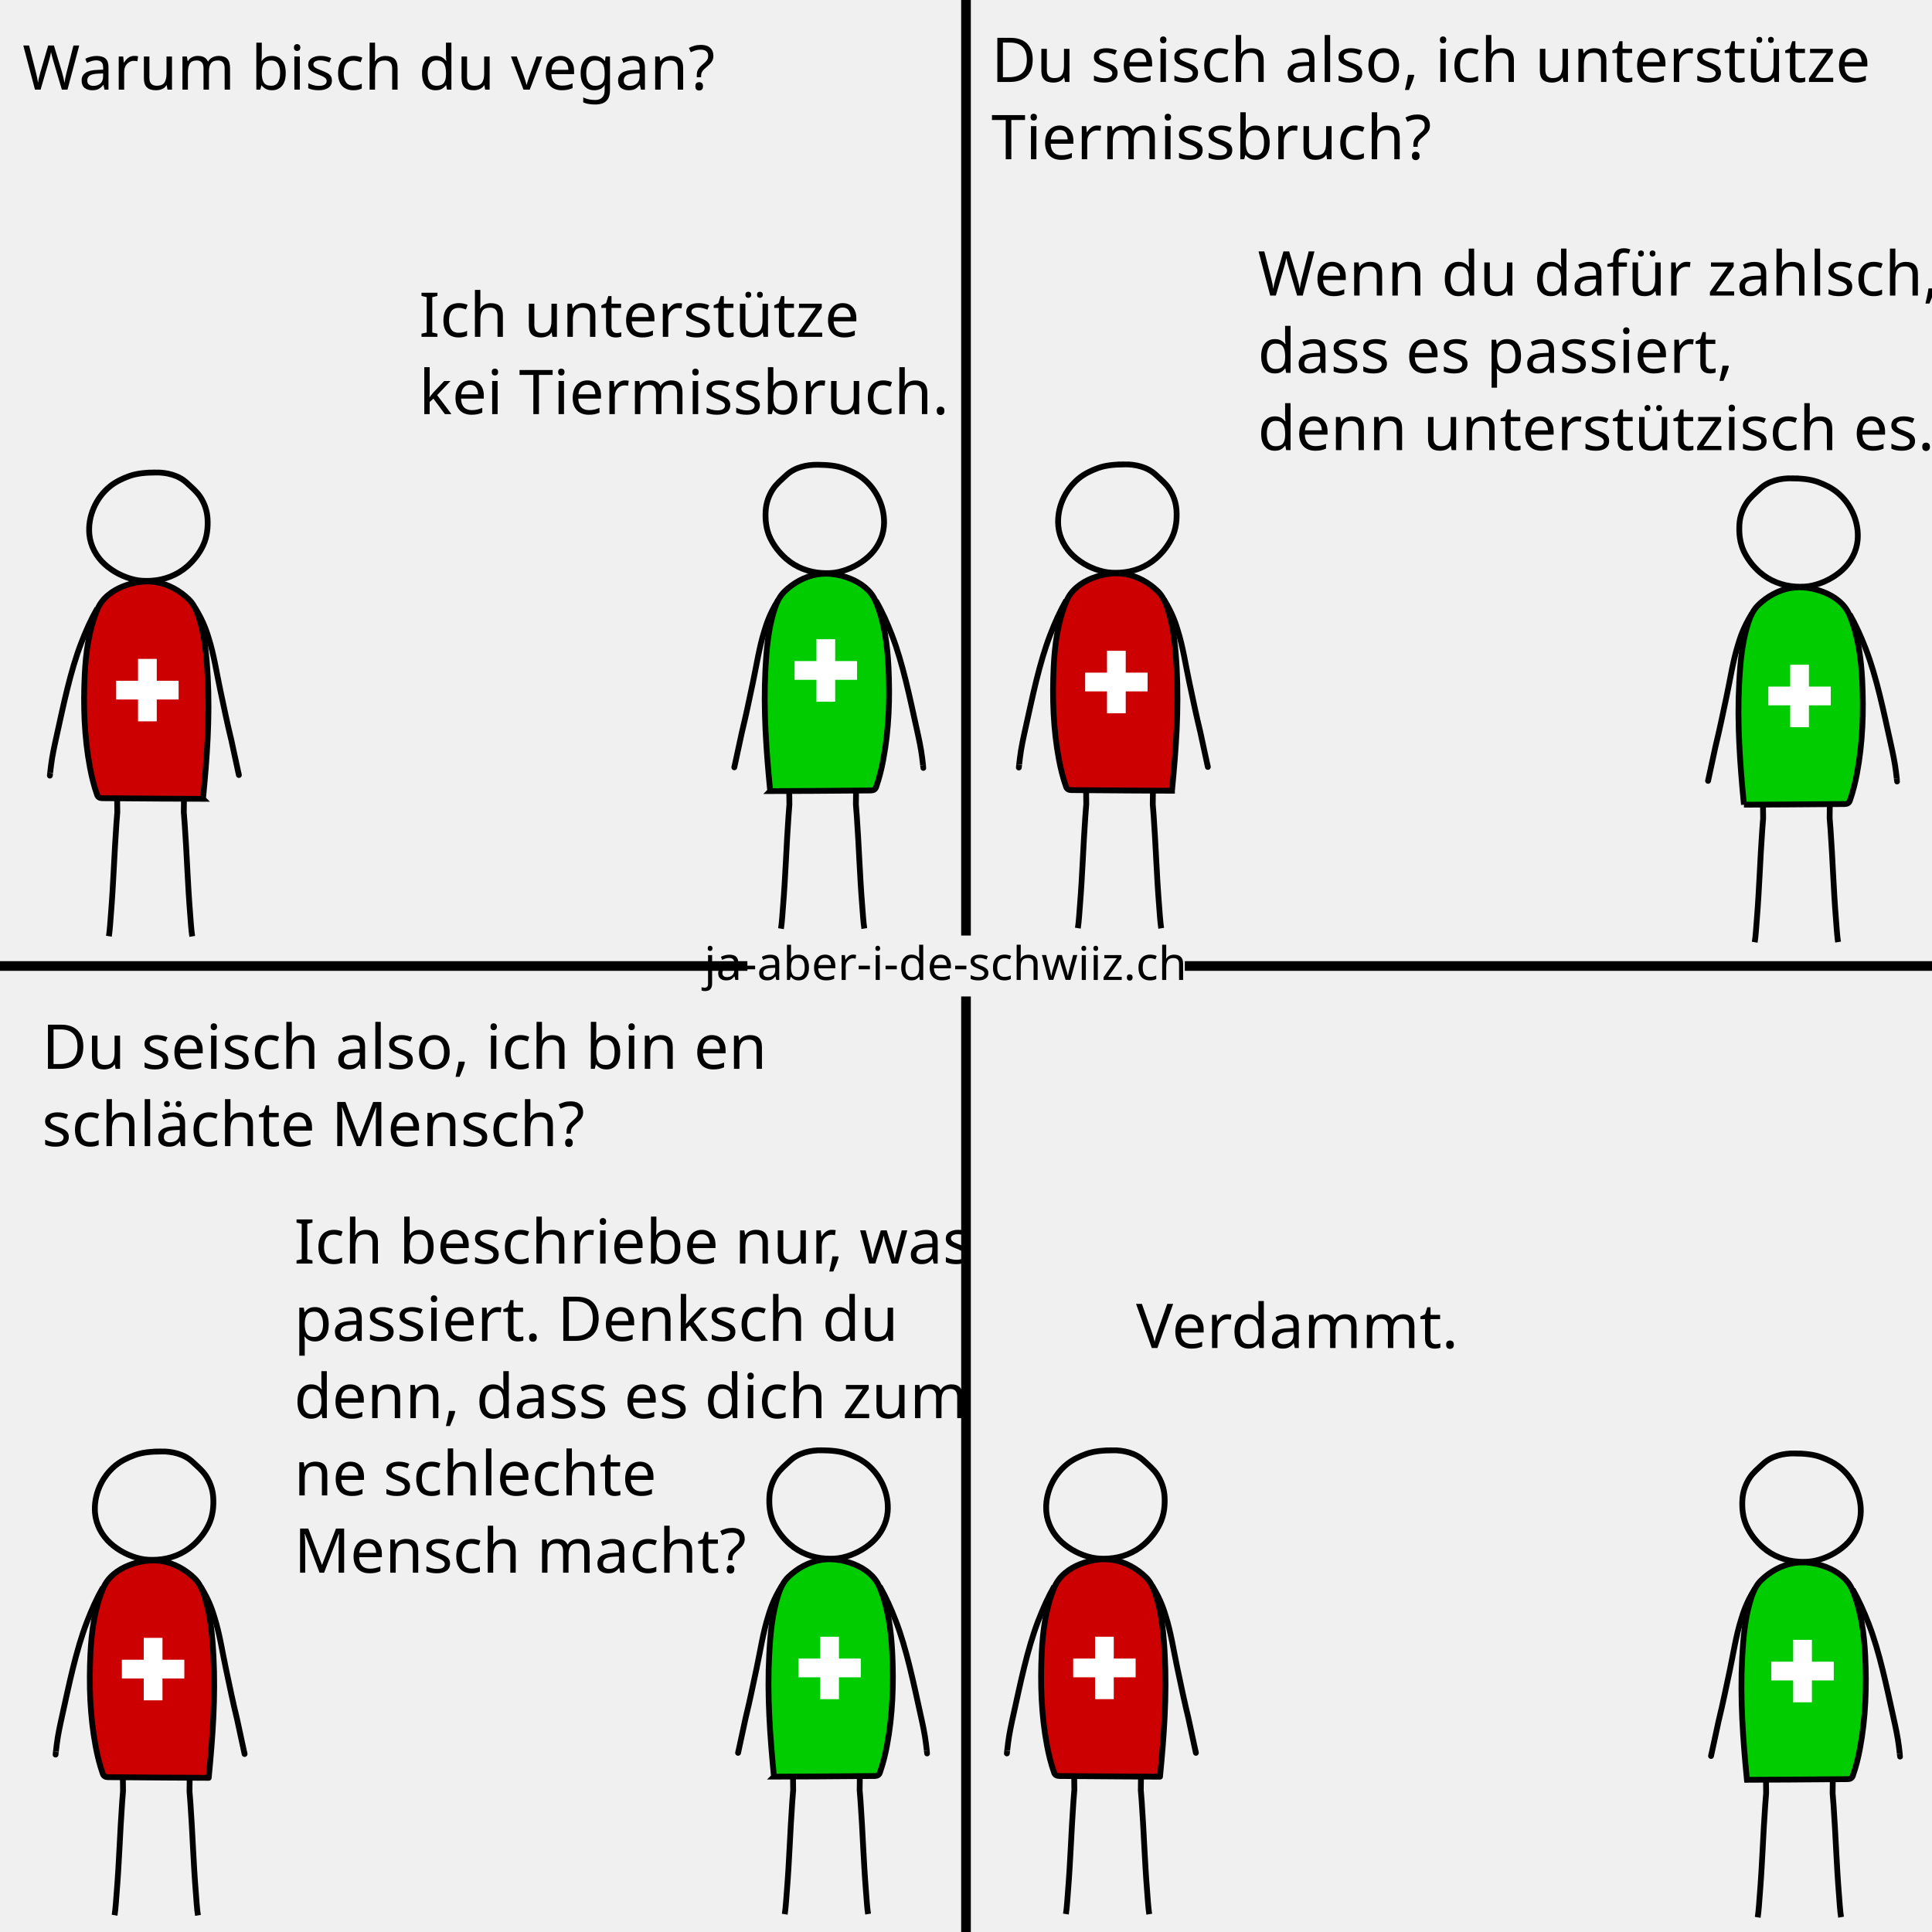
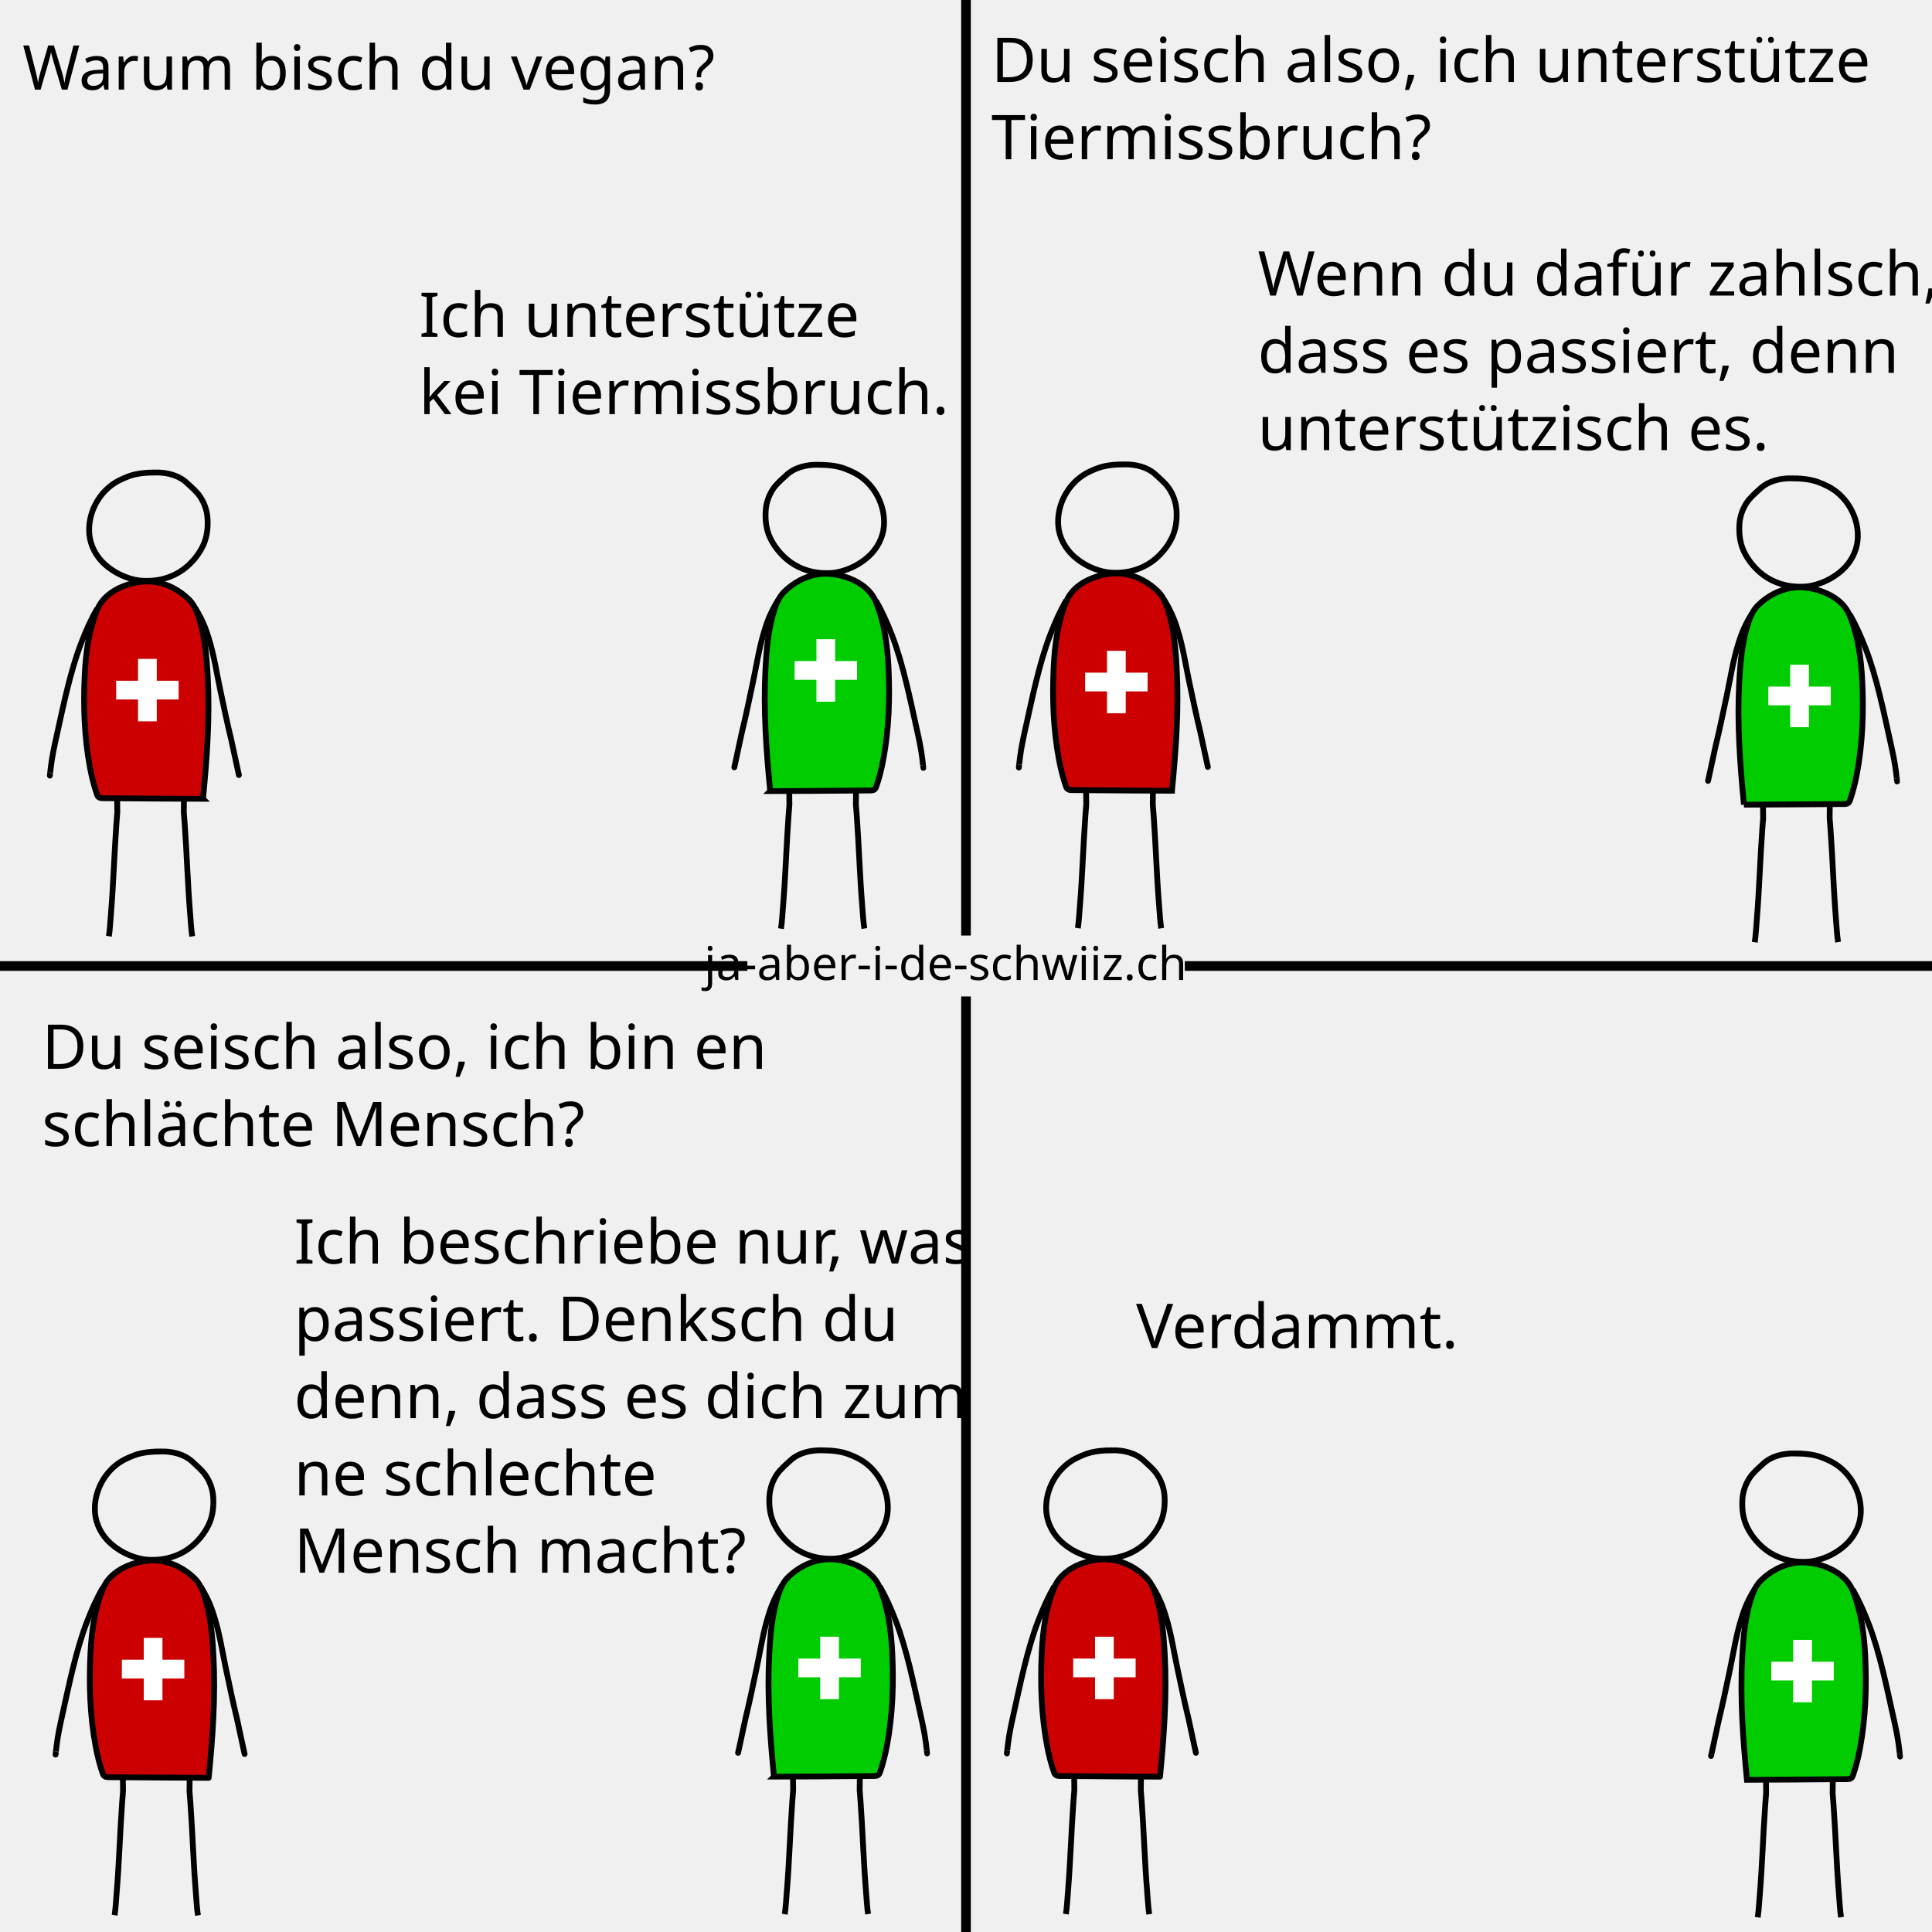
<svg xmlns="http://www.w3.org/2000/svg" width="1e3" height="1e3" version="1.1" viewBox="0 0 1e3 1e3" id="svg90">
  <defs id="defs94" />
  <style id="style2">text { 
    font-family:'MJ Handwriting';
}</style>
  <g transform="translate(-183.2922,515.7002)" id="g24">
    <g stroke="#000000" stroke-width="3" id="g20">
      <path d="m 266.56,235.57 c -4.601,0.072 -9.322,0.347 -13.651,1.946 -3.473,1.283 -6.865,2.905 -9.761,5.258 -7.249,5.891 -11.497,15.402 -10.66,24.778 0.532,5.956 3.554,11.535 7.973,15.533 4.34,3.928 9.74,6.66 15.405,7.97 2.842,0.657 5.796,0.714 8.696,0.551 6.747,-0.378 13.394,-2.919 18.5,-7.382 3.469,-3.032 6.385,-6.75 8.338,-10.918 2.038,-4.348 2.569,-9.278 2.257,-14.033 -0.256,-3.909 -1.56,-7.712 -3.7,-10.998 -1.845,-2.833 -4.5,-4.981 -6.957,-7.289 -4.372,-4.107 -10.598,-5.519 -16.442,-5.417 z" fill="none" id="path6" />
      <path d="m 291.32,404.5 c 2.051,-20.927 3.583,-41.997 2.461,-63.015 -0.564,-10.562 -1.449,-21.267 -4.773,-31.368 -1.074,-3.263 -2.539,-6.476 -5.046,-8.916 -4.619,-4.494 -10.554,-7.806 -16.91,-8.869 -5.706,-0.955 -11.635,0.028 -16.978,2.115 -5.64,2.203 -10.984,6.125 -13.379,11.887 -4.462,10.733 -6.031,22.425 -6.596,33.949 -0.787,16.048 -0.252,32.255 2.723,48.046 0.9,4.776 2.067,9.513 3.694,14.126 0.392,1.111 1.328,1.694 2.555,1.702 17.417,0.115 46.349,0.38 52.25,0.344 3.3e-4,0 -6e-4,-8e-4 -6e-4,-8e-4 z" fill="#00cc00" id="path8" style="fill:#cc0000;fill-opacity:1" />
      <g fill="none" id="g18">
        <path d="m 246.89,404.7 c 0.091,9.775 0.24,3.927 -0.391,12.763 -1.101,15.421 -1.549,30.884 -2.8,46.299 -0.247,3.044 -0.592,8.838 -1.094,11.85" id="path10" />
        <path d="m 236.58,305.95 c -3.223,5.62 -5.771,11.352 -8.245,17.734 -5.722,14.756 -9.396,33.026 -12.83,48.483 -1.109,4.992 -2.251,10.168 -2.865,15.238 -0.164,1.353 -0.919,7.929 -0.404,3.647" id="path12" />
        <path d="m 287.2,305.6 c 4.757,7.588 6.343,13.436 7.085,15.778 2.725,8.605 4.097,18.002 5.983,26.828 1.949,9.12 3.528,16.931 5.742,25.994 0.279,1.143 5.133,23.973 3.647,16.735" id="path14" />
        <path d="m 281.46,404.78 c -0.091,9.775 -0.24,3.927 0.391,12.763 1.101,15.421 1.549,30.884 2.8,46.299 0.247,3.044 0.592,8.838 1.094,11.85" id="path16" />
      </g>
    </g>
    <path class="nostroke" d="m 257.69,332.06 h 9.696 v 11.312 h 11.312 v 9.696 h -11.312 v 11.312 H 257.69 v -11.312 h -11.312 v -9.696 h 11.312 z" fill="#ffffff" id="path22" />
  </g>
  <g transform="matrix(-1,0,0,1,1195.53,516.723)" id="g44">
    <g stroke="#000000" stroke-width="3" id="g40">
      <path d="m 266.56,235.57 c -4.601,0.072 -9.322,0.347 -13.651,1.946 -3.473,1.283 -6.865,2.905 -9.761,5.258 -7.249,5.891 -11.497,15.402 -10.66,24.778 0.532,5.956 3.554,11.535 7.973,15.533 4.34,3.928 9.74,6.66 15.405,7.97 2.842,0.657 5.796,0.714 8.696,0.551 6.747,-0.378 13.394,-2.919 18.5,-7.382 3.469,-3.032 6.385,-6.75 8.338,-10.918 2.038,-4.348 2.569,-9.278 2.257,-14.033 -0.256,-3.909 -1.56,-7.712 -3.7,-10.998 -1.845,-2.833 -4.5,-4.981 -6.957,-7.289 -4.372,-4.107 -10.598,-5.519 -16.442,-5.417 z" fill="none" id="path26" />
      <path d="m 291.32,404.5 c 2.051,-20.927 3.583,-41.997 2.461,-63.015 -0.564,-10.562 -1.449,-21.267 -4.773,-31.368 -1.074,-3.263 -2.539,-6.476 -5.046,-8.916 -4.619,-4.494 -10.554,-7.806 -16.91,-8.869 -5.706,-0.955 -11.635,0.028 -16.978,2.115 -5.64,2.203 -10.984,6.125 -13.379,11.887 -4.462,10.733 -6.031,22.425 -6.596,33.949 -0.787,16.048 -0.252,32.255 2.723,48.046 0.9,4.776 2.067,9.513 3.694,14.126 0.392,1.111 1.328,1.694 2.555,1.702 17.417,0.115 46.349,0.38 52.25,0.344 3.3e-4,0 -6e-4,-8e-4 -6e-4,-8e-4 z" fill="#cc0000" id="path28" style="fill:#00cc00;fill-opacity:1" />
      <g fill="none" id="g38">
        <path d="m 246.89,404.7 c 0.091,9.775 0.24,3.927 -0.391,12.763 -1.101,15.421 -1.549,30.884 -2.8,46.299 -0.247,3.044 -0.592,8.838 -1.094,11.85" id="path30" />
        <path d="m 236.58,305.95 c -3.223,5.62 -5.771,11.352 -8.245,17.734 -5.722,14.756 -9.396,33.026 -12.83,48.483 -1.109,4.992 -2.251,10.168 -2.865,15.238 -0.164,1.353 -0.919,7.929 -0.404,3.647" id="path32" />
        <path d="m 287.2,305.6 c 4.757,7.588 6.343,13.436 7.085,15.778 2.725,8.605 4.097,18.002 5.983,26.828 1.949,9.12 3.528,16.931 5.742,25.994 0.279,1.143 5.133,23.973 3.647,16.735" id="path34" />
        <path d="m 281.46,404.78 c -0.091,9.775 -0.24,3.927 0.391,12.763 1.101,15.421 1.549,30.884 2.8,46.299 0.247,3.044 0.592,8.838 1.094,11.85" id="path36" />
      </g>
    </g>
    <path class="nostroke" d="m 257.69,332.06 h 9.696 v 11.312 h 11.312 v 9.696 h -11.312 v 11.312 H 257.69 v -11.312 h -11.312 v -9.696 h 11.312 z" fill="#ffffff" id="path42" />
  </g>
  <text xml:space="preserve" style="font-size:32px;line-height:1.25;font-family:'MJ Handwriting';-inkscape-font-specification:'MJ Handwriting'" x="11.664" y="46.404" id="text899">
    <tspan x="11.664" y="46.404" style="font-size:32px" id="tspan1514">Warum bisch du vegan?</tspan>
  </text>
  <text xml:space="preserve" style="font-size:32px;line-height:1.25;font-family:'MJ Handwriting';text-align:start;text-anchor:start" x="216.896" y="174.359" id="text907">
    <tspan x="216.896" y="174.359" style="font-size:32px;text-align:start;text-anchor:start" id="tspan1687">Ich unterstütze</tspan>
    <tspan x="216.896" y="214.359" style="font-size:32px;text-align:start;text-anchor:start" id="tspan1907">kei Tiermissbruch.</tspan>
  </text>
  <text xml:space="preserve" style="font-size:32px;line-height:1.25;font-family:'MJ Handwriting';-inkscape-font-specification:'MJ Handwriting'" x="513.118" y="42.43" id="text913">
    <tspan x="513.118" y="42.43" style="font-size:32px" id="tspan2457">Du seisch also, ich unterstütze</tspan>
    <tspan x="513.118" y="82.43" style="font-size:32px" id="tspan4496">Tiermissbruch?</tspan>
  </text>
  <text xml:space="preserve" style="font-size:32px;line-height:1.25;font-family:'MJ Handwriting';-inkscape-font-specification:'MJ Handwriting'" x="651.027" y="152.989" id="text917">
    <tspan x="651.027" y="152.989" style="font-size:32px" id="tspan5623">Wenn du dafür zahlsch,</tspan>
-     <tspan x="651.027" y="192.989" style="font-size:32px" id="tspan3136">dass es passiert,</tspan>
-     <tspan x="651.027" y="232.989" style="font-size:32px" id="tspan3140">denn unterstützisch es.</tspan>
+     <tspan x="651.027" y="192.989" style="font-size:32px" id="tspan3136">dass es passiert, denn</tspan>
+     <tspan x="651.027" y="232.989" style="font-size:32px" id="tspan3140">unterstützisch es.</tspan>
  </text>
  <text xml:space="preserve" style="font-size:32px;line-height:1.25;font-family:'MJ Handwriting';-inkscape-font-specification:'MJ Handwriting'" x="21.718" y="553.223" id="text927">
    <tspan x="21.718" y="553.223" style="font-size:32px" id="tspan4734">Du seisch also, ich bin en</tspan>
    <tspan x="21.718" y="593.223" style="font-size:32px" id="tspan4738">schlächte Mensch?</tspan>
  </text>
  <g transform="translate(-186.2462,8.986348)" id="g24-8">
    <g stroke="#000000" stroke-width="3" id="g20-8">
      <path d="m 266.56,235.57 c -4.601,0.072 -9.322,0.347 -13.651,1.946 -3.473,1.283 -6.865,2.905 -9.761,5.258 -7.249,5.891 -11.497,15.402 -10.66,24.778 0.532,5.956 3.554,11.535 7.973,15.533 4.34,3.928 9.74,6.66 15.405,7.97 2.842,0.657 5.796,0.714 8.696,0.551 6.747,-0.378 13.394,-2.919 18.5,-7.382 3.469,-3.032 6.385,-6.75 8.338,-10.918 2.038,-4.348 2.569,-9.278 2.257,-14.033 -0.256,-3.909 -1.56,-7.712 -3.7,-10.998 -1.845,-2.833 -4.5,-4.981 -6.957,-7.289 -4.372,-4.107 -10.598,-5.519 -16.442,-5.417 z" fill="none" id="path6-3" />
      <path d="m 291.32,404.5 c 2.051,-20.927 3.583,-41.997 2.461,-63.015 -0.564,-10.562 -1.449,-21.267 -4.773,-31.368 -1.074,-3.263 -2.539,-6.476 -5.046,-8.916 -4.619,-4.494 -10.554,-7.806 -16.91,-8.869 -5.706,-0.955 -11.635,0.028 -16.978,2.115 -5.64,2.203 -10.984,6.125 -13.379,11.887 -4.462,10.733 -6.031,22.425 -6.596,33.949 -0.787,16.048 -0.252,32.255 2.723,48.046 0.9,4.776 2.067,9.513 3.694,14.126 0.392,1.111 1.328,1.694 2.555,1.702 17.417,0.115 46.349,0.38 52.25,0.344 3.3e-4,0 -6e-4,-8e-4 -6e-4,-8e-4 z" fill="#00cc00" id="path8-7" style="fill:#cc0000;fill-opacity:1" />
      <g fill="none" id="g18-9">
        <path d="m 246.89,404.7 c 0.091,9.775 0.24,3.927 -0.391,12.763 -1.101,15.421 -1.549,30.884 -2.8,46.299 -0.247,3.044 -0.592,8.838 -1.094,11.85" id="path10-3" />
        <path d="m 236.58,305.95 c -3.223,5.62 -5.771,11.352 -8.245,17.734 -5.722,14.756 -9.396,33.026 -12.83,48.483 -1.109,4.992 -2.251,10.168 -2.865,15.238 -0.164,1.353 -0.919,7.929 -0.404,3.647" id="path12-7" />
        <path d="m 287.2,305.6 c 4.757,7.588 6.343,13.436 7.085,15.778 2.725,8.605 4.097,18.002 5.983,26.828 1.949,9.12 3.528,16.931 5.742,25.994 0.279,1.143 5.133,23.973 3.647,16.735" id="path14-3" />
        <path d="m 281.46,404.78 c -0.091,9.775 -0.24,3.927 0.391,12.763 1.101,15.421 1.549,30.884 2.8,46.299 0.247,3.044 0.592,8.838 1.094,11.85" id="path16-1" />
      </g>
    </g>
    <path class="nostroke" d="m 257.69,332.06 h 9.696 v 11.312 h 11.312 v 9.696 h -11.312 v 11.312 H 257.69 v -11.312 h -11.312 v -9.696 h 11.312 z" fill="#ffffff" id="path22-1" />
  </g>
  <g transform="matrix(-1,0,0,1,689.9776,-1.197854)" id="g44-8">
    <g stroke="#000000" stroke-width="3" id="g40-7" transform="translate(0,6.185567)">
      <path d="m 266.56,235.57 c -4.601,0.072 -9.322,0.347 -13.651,1.946 -3.473,1.283 -6.865,2.905 -9.761,5.258 -7.249,5.891 -11.497,15.402 -10.66,24.778 0.532,5.956 3.554,11.535 7.973,15.533 4.34,3.928 9.74,6.66 15.405,7.97 2.842,0.657 5.796,0.714 8.696,0.551 6.747,-0.378 13.394,-2.919 18.5,-7.382 3.469,-3.032 6.385,-6.75 8.338,-10.918 2.038,-4.348 2.569,-9.278 2.257,-14.033 -0.256,-3.909 -1.56,-7.712 -3.7,-10.998 -1.845,-2.833 -4.5,-4.981 -6.957,-7.289 -4.372,-4.107 -10.598,-5.519 -16.442,-5.417 z" fill="none" id="path26-0" />
      <path d="m 291.32,404.5 c 2.051,-20.927 3.583,-41.997 2.461,-63.015 -0.564,-10.562 -1.449,-21.267 -4.773,-31.368 -1.074,-3.263 -2.539,-6.476 -5.046,-8.916 -4.619,-4.494 -10.554,-7.806 -16.91,-8.869 -5.706,-0.955 -11.635,0.028 -16.978,2.115 -5.64,2.203 -10.984,6.125 -13.379,11.887 -4.462,10.733 -6.031,22.425 -6.596,33.949 -0.787,16.048 -0.252,32.255 2.723,48.046 0.9,4.776 2.067,9.513 3.694,14.126 0.392,1.111 1.328,1.694 2.555,1.702 17.417,0.115 46.349,0.38 52.25,0.344 3.3e-4,0 -6e-4,-8e-4 -6e-4,-8e-4 z" fill="#cc0000" id="path28-1" style="fill:#00cc00;fill-opacity:1" />
      <g fill="none" id="g38-6">
        <path d="m 246.89,404.7 c 0.091,9.775 0.24,3.927 -0.391,12.763 -1.101,15.421 -1.549,30.884 -2.8,46.299 -0.247,3.044 -0.592,8.838 -1.094,11.85" id="path30-4" />
        <path d="m 236.58,305.95 c -3.223,5.62 -5.771,11.352 -8.245,17.734 -5.722,14.756 -9.396,33.026 -12.83,48.483 -1.109,4.992 -2.251,10.168 -2.865,15.238 -0.164,1.353 -0.919,7.929 -0.404,3.647" id="path32-3" />
        <path d="m 287.2,305.6 c 4.757,7.588 6.343,13.436 7.085,15.778 2.725,8.605 4.097,18.002 5.983,26.828 1.949,9.12 3.528,16.931 5.742,25.994 0.279,1.143 5.133,23.973 3.647,16.735" id="path34-9" />
        <path d="m 281.46,404.78 c -0.091,9.775 -0.24,3.927 0.391,12.763 1.101,15.421 1.549,30.884 2.8,46.299 0.247,3.044 0.592,8.838 1.094,11.85" id="path36-7" />
      </g>
    </g>
    <path class="nostroke" d="m 257.69,332.06 h 9.696 v 11.312 h 11.312 v 9.696 h -11.312 v 11.312 H 257.69 v -11.312 h -11.312 v -9.696 h 11.312 z" fill="#ffffff" id="path42-0" />
  </g>
  <text xml:space="preserve" style="font-size:24px;line-height:1.25;text-align:center;text-anchor:middle;" x="498.738" y="507.216" id="text1495">
    <tspan id="tspan1493" x="498.738" y="507.216">ja-aber-i-de-schwiiz.ch</tspan>
  </text>
  <g fill="none" stroke="#000000" stroke-width="5px" id="g1097">
    <path d="M 0,500 H 386.849" id="path1089" />
    <path d="M 613.242,500 H 1000" id="path1091" />
    <path d="M 500,484.23 V 0" id="path1093" />
    <path d="M 500,515.77 V 1000" id="path1095" />
  </g>
  <g transform="translate(309.1046,7.88521)" id="g24-8-5" />
  <text xml:space="preserve" style="font-size:32px;line-height:1.25;font-family:'MJ Handwriting';-inkscape-font-specification:'MJ Handwriting'" x="152.207" y="654.019" id="text933-8">
    <tspan x="152.207" y="654.019" style="font-size:32px" id="tspan5279">Ich beschriebe nur, was</tspan>
    <tspan x="152.207" y="694.019" style="font-size:32px" id="tspan5285">passiert. Denksch du</tspan>
    <tspan x="152.207" y="734.019" style="font-size:32px" id="tspan5289">denn, dass es dich zum</tspan>
    <tspan x="152.207" y="774.019" style="font-size:32px" id="tspan5291">ne schlechte</tspan>
    <tspan x="152.207" y="814.019" style="font-size:32px" id="tspan6229">Mensch macht?</tspan>
  </text>
  <text xml:space="preserve" style="font-size:32px;line-height:1.25;font-family:'MJ Handwriting';-inkscape-font-specification:'MJ Handwriting'" x="588.023" y="697.731" id="text933-8-2">
    <tspan x="588.023" y="697.731" style="font-size:32px" id="tspan11022">Verdammt.</tspan>
  </text>
  <g transform="matrix(-1,0,0,1,1193.988,12.00892)" id="g44-9">
    <g stroke="#000000" stroke-width="3" id="g40-4">
      <path d="m 266.56,235.57 c -4.601,0.072 -9.322,0.347 -13.651,1.946 -3.473,1.283 -6.865,2.905 -9.761,5.258 -7.249,5.891 -11.497,15.402 -10.66,24.778 0.532,5.956 3.554,11.535 7.973,15.533 4.34,3.928 9.74,6.66 15.405,7.97 2.842,0.657 5.796,0.714 8.696,0.551 6.747,-0.378 13.394,-2.919 18.5,-7.382 3.469,-3.032 6.385,-6.75 8.338,-10.918 2.038,-4.348 2.569,-9.278 2.257,-14.033 -0.256,-3.909 -1.56,-7.712 -3.7,-10.998 -1.845,-2.833 -4.5,-4.981 -6.957,-7.289 -4.372,-4.107 -10.598,-5.519 -16.442,-5.417 z" fill="none" id="path26-9" />
      <path d="m 291.32,404.5 c 2.051,-20.927 3.583,-41.997 2.461,-63.015 -0.564,-10.562 -1.449,-21.267 -4.773,-31.368 -1.074,-3.263 -2.539,-6.476 -5.046,-8.916 -4.619,-4.494 -10.554,-7.806 -16.91,-8.869 -5.706,-0.955 -11.635,0.028 -16.978,2.115 -5.64,2.203 -10.984,6.125 -13.379,11.887 -4.462,10.733 -6.031,22.425 -6.596,33.949 -0.787,16.048 -0.252,32.255 2.723,48.046 0.9,4.776 2.067,9.513 3.694,14.126 0.392,1.111 1.328,1.694 2.555,1.702 17.417,0.115 46.349,0.38 52.25,0.344 3.3e-4,0 -6e-4,-8e-4 -6e-4,-8e-4 z" fill="#cc0000" id="path28-2" style="fill:#00cc00;fill-opacity:1" />
      <g fill="none" id="g38-5">
        <path d="m 246.89,404.7 c 0.091,9.775 0.24,3.927 -0.391,12.763 -1.101,15.421 -1.549,30.884 -2.8,46.299 -0.247,3.044 -0.592,8.838 -1.094,11.85" id="path30-40" />
        <path d="m 236.58,305.95 c -3.223,5.62 -5.771,11.352 -8.245,17.734 -5.722,14.756 -9.396,33.026 -12.83,48.483 -1.109,4.992 -2.251,10.168 -2.865,15.238 -0.164,1.353 -0.919,7.929 -0.404,3.647" id="path32-0" />
        <path d="m 287.2,305.6 c 4.757,7.588 6.343,13.436 7.085,15.778 2.725,8.605 4.097,18.002 5.983,26.828 1.949,9.12 3.528,16.931 5.742,25.994 0.279,1.143 5.133,23.973 3.647,16.735" id="path34-3" />
        <path d="m 281.46,404.78 c -0.091,9.775 -0.24,3.927 0.391,12.763 1.101,15.421 1.549,30.884 2.8,46.299 0.247,3.044 0.592,8.838 1.094,11.85" id="path36-2" />
      </g>
    </g>
    <path class="nostroke" d="m 257.69,332.06 h 9.696 v 11.312 h 11.312 v 9.696 h -11.312 v 11.312 H 257.69 v -11.312 h -11.312 v -9.696 h 11.312 z" fill="#ffffff" id="path42-1" />
  </g>
  <g transform="translate(315.2902,4.792426)" id="g24-8-6">
    <g stroke="#000000" stroke-width="3" id="g20-8-2">
      <path d="m 266.56,235.57 c -4.601,0.072 -9.322,0.347 -13.651,1.946 -3.473,1.283 -6.865,2.905 -9.761,5.258 -7.249,5.891 -11.497,15.402 -10.66,24.778 0.532,5.956 3.554,11.535 7.973,15.533 4.34,3.928 9.74,6.66 15.405,7.97 2.842,0.657 5.796,0.714 8.696,0.551 6.747,-0.378 13.394,-2.919 18.5,-7.382 3.469,-3.032 6.385,-6.75 8.338,-10.918 2.038,-4.348 2.569,-9.278 2.257,-14.033 -0.256,-3.909 -1.56,-7.712 -3.7,-10.998 -1.845,-2.833 -4.5,-4.981 -6.957,-7.289 -4.372,-4.107 -10.598,-5.519 -16.442,-5.417 z" fill="none" id="path6-3-5" />
      <path d="m 291.32,404.5 c 2.051,-20.927 3.583,-41.997 2.461,-63.015 -0.564,-10.562 -1.449,-21.267 -4.773,-31.368 -1.074,-3.263 -2.539,-6.476 -5.046,-8.916 -4.619,-4.494 -10.554,-7.806 -16.91,-8.869 -5.706,-0.955 -11.635,0.028 -16.978,2.115 -5.64,2.203 -10.984,6.125 -13.379,11.887 -4.462,10.733 -6.031,22.425 -6.596,33.949 -0.787,16.048 -0.252,32.255 2.723,48.046 0.9,4.776 2.067,9.513 3.694,14.126 0.392,1.111 1.328,1.694 2.555,1.702 17.417,0.115 46.349,0.38 52.25,0.344 3.3e-4,0 -6e-4,-8e-4 -6e-4,-8e-4 z" fill="#00cc00" id="path8-7-7" style="fill:#cc0000;fill-opacity:1" />
      <g fill="none" id="g18-9-2">
        <path d="m 246.89,404.7 c 0.091,9.775 0.24,3.927 -0.391,12.763 -1.101,15.421 -1.549,30.884 -2.8,46.299 -0.247,3.044 -0.592,8.838 -1.094,11.85" id="path10-3-0" />
        <path d="m 236.58,305.95 c -3.223,5.62 -5.771,11.352 -8.245,17.734 -5.722,14.756 -9.396,33.026 -12.83,48.483 -1.109,4.992 -2.251,10.168 -2.865,15.238 -0.164,1.353 -0.919,7.929 -0.404,3.647" id="path12-7-1" />
        <path d="m 287.2,305.6 c 4.757,7.588 6.343,13.436 7.085,15.778 2.725,8.605 4.097,18.002 5.983,26.828 1.949,9.12 3.528,16.931 5.742,25.994 0.279,1.143 5.133,23.973 3.647,16.735" id="path14-3-3" />
        <path d="m 281.46,404.78 c -0.091,9.775 -0.24,3.927 0.391,12.763 1.101,15.421 1.549,30.884 2.8,46.299 0.247,3.044 0.592,8.838 1.094,11.85" id="path16-1-4" />
      </g>
    </g>
    <path class="nostroke" d="m 257.69,332.06 h 9.696 v 11.312 h 11.312 v 9.696 h -11.312 v 11.312 H 257.69 v -11.312 h -11.312 v -9.696 h 11.312 z" fill="#ffffff" id="path22-1-5" />
  </g>
  <g transform="matrix(-1,0,0,1,691.9263,515.1017)" id="g44-89">
    <g stroke="#000000" stroke-width="3" id="g40-0">
      <path d="m 266.56,235.57 c -4.601,0.072 -9.322,0.347 -13.651,1.946 -3.473,1.283 -6.865,2.905 -9.761,5.258 -7.249,5.891 -11.497,15.402 -10.66,24.778 0.532,5.956 3.554,11.535 7.973,15.533 4.34,3.928 9.74,6.66 15.405,7.97 2.842,0.657 5.796,0.714 8.696,0.551 6.747,-0.378 13.394,-2.919 18.5,-7.382 3.469,-3.032 6.385,-6.75 8.338,-10.918 2.038,-4.348 2.569,-9.278 2.257,-14.033 -0.256,-3.909 -1.56,-7.712 -3.7,-10.998 -1.845,-2.833 -4.5,-4.981 -6.957,-7.289 -4.372,-4.107 -10.598,-5.519 -16.442,-5.417 z" fill="none" id="path26-2" />
      <path d="m 291.32,404.5 c 2.051,-20.927 3.583,-41.997 2.461,-63.015 -0.564,-10.562 -1.449,-21.267 -4.773,-31.368 -1.074,-3.263 -2.539,-6.476 -5.046,-8.916 -4.619,-4.494 -10.554,-7.806 -16.91,-8.869 -5.706,-0.955 -11.635,0.028 -16.978,2.115 -5.64,2.203 -10.984,6.125 -13.379,11.887 -4.462,10.733 -6.031,22.425 -6.596,33.949 -0.787,16.048 -0.252,32.255 2.723,48.046 0.9,4.776 2.067,9.513 3.694,14.126 0.392,1.111 1.328,1.694 2.555,1.702 17.417,0.115 46.349,0.38 52.25,0.344 3.3e-4,0 -6e-4,-8e-4 -6e-4,-8e-4 z" fill="#cc0000" id="path28-9" style="fill:#00cc00;fill-opacity:1" />
      <g fill="none" id="g38-2">
        <path d="m 246.89,404.7 c 0.091,9.775 0.24,3.927 -0.391,12.763 -1.101,15.421 -1.549,30.884 -2.8,46.299 -0.247,3.044 -0.592,8.838 -1.094,11.85" id="path30-8" />
        <path d="m 236.58,305.95 c -3.223,5.62 -5.771,11.352 -8.245,17.734 -5.722,14.756 -9.396,33.026 -12.83,48.483 -1.109,4.992 -2.251,10.168 -2.865,15.238 -0.164,1.353 -0.919,7.929 -0.404,3.647" id="path32-8" />
        <path d="m 287.2,305.6 c 4.757,7.588 6.343,13.436 7.085,15.778 2.725,8.605 4.097,18.002 5.983,26.828 1.949,9.12 3.528,16.931 5.742,25.994 0.279,1.143 5.133,23.973 3.647,16.735" id="path34-90" />
        <path d="m 281.46,404.78 c -0.091,9.775 -0.24,3.927 0.391,12.763 1.101,15.421 1.549,30.884 2.8,46.299 0.247,3.044 0.592,8.838 1.094,11.85" id="path36-1" />
      </g>
    </g>
    <path class="nostroke" d="m 257.69,332.06 h 9.696 v 11.312 h 11.312 v 9.696 h -11.312 v 11.312 H 257.69 v -11.312 h -11.312 v -9.696 h 11.312 z" fill="#ffffff" id="path42-17" />
  </g>
  <g transform="translate(309.1046,515.1017)" id="g24-0">
    <g stroke="#000000" stroke-width="3" id="g20-86">
      <path d="m 266.56,235.57 c -4.601,0.072 -9.322,0.347 -13.651,1.946 -3.473,1.283 -6.865,2.905 -9.761,5.258 -7.249,5.891 -11.497,15.402 -10.66,24.778 0.532,5.956 3.554,11.535 7.973,15.533 4.34,3.928 9.74,6.66 15.405,7.97 2.842,0.657 5.796,0.714 8.696,0.551 6.747,-0.378 13.394,-2.919 18.5,-7.382 3.469,-3.032 6.385,-6.75 8.338,-10.918 2.038,-4.348 2.569,-9.278 2.257,-14.033 -0.256,-3.909 -1.56,-7.712 -3.7,-10.998 -1.845,-2.833 -4.5,-4.981 -6.957,-7.289 -4.372,-4.107 -10.598,-5.519 -16.442,-5.417 z" fill="none" id="path6-1" />
      <path d="m 291.32,404.5 c 2.051,-20.927 3.583,-41.997 2.461,-63.015 -0.564,-10.562 -1.449,-21.267 -4.773,-31.368 -1.074,-3.263 -2.539,-6.476 -5.046,-8.916 -4.619,-4.494 -10.554,-7.806 -16.91,-8.869 -5.706,-0.955 -11.635,0.028 -16.978,2.115 -5.64,2.203 -10.984,6.125 -13.379,11.887 -4.462,10.733 -6.031,22.425 -6.596,33.949 -0.787,16.048 -0.252,32.255 2.723,48.046 0.9,4.776 2.067,9.513 3.694,14.126 0.392,1.111 1.328,1.694 2.555,1.702 17.417,0.115 46.349,0.38 52.25,0.344 3.3e-4,0 -6e-4,-8e-4 -6e-4,-8e-4 z" fill="#00cc00" id="path8-6" style="fill:#cc0000;fill-opacity:1" />
      <g fill="none" id="g18-0">
        <path d="m 246.89,404.7 c 0.091,9.775 0.24,3.927 -0.391,12.763 -1.101,15.421 -1.549,30.884 -2.8,46.299 -0.247,3.044 -0.592,8.838 -1.094,11.85" id="path10-1" />
        <path d="m 236.58,305.95 c -3.223,5.62 -5.771,11.352 -8.245,17.734 -5.722,14.756 -9.396,33.026 -12.83,48.483 -1.109,4.992 -2.251,10.168 -2.865,15.238 -0.164,1.353 -0.919,7.929 -0.404,3.647" id="path12-5" />
        <path d="m 287.2,305.6 c 4.757,7.588 6.343,13.436 7.085,15.778 2.725,8.605 4.097,18.002 5.983,26.828 1.949,9.12 3.528,16.931 5.742,25.994 0.279,1.143 5.133,23.973 3.647,16.735" id="path14-1" />
        <path d="m 281.46,404.78 c -0.091,9.775 -0.24,3.927 0.391,12.763 1.101,15.421 1.549,30.884 2.8,46.299 0.247,3.044 0.592,8.838 1.094,11.85" id="path16-8" />
      </g>
    </g>
    <path class="nostroke" d="m 257.69,332.06 h 9.696 v 11.312 h 11.312 v 9.696 h -11.312 v 11.312 H 257.69 v -11.312 h -11.312 v -9.696 h 11.312 z" fill="#ffffff" id="path22-7" />
  </g>
</svg>
